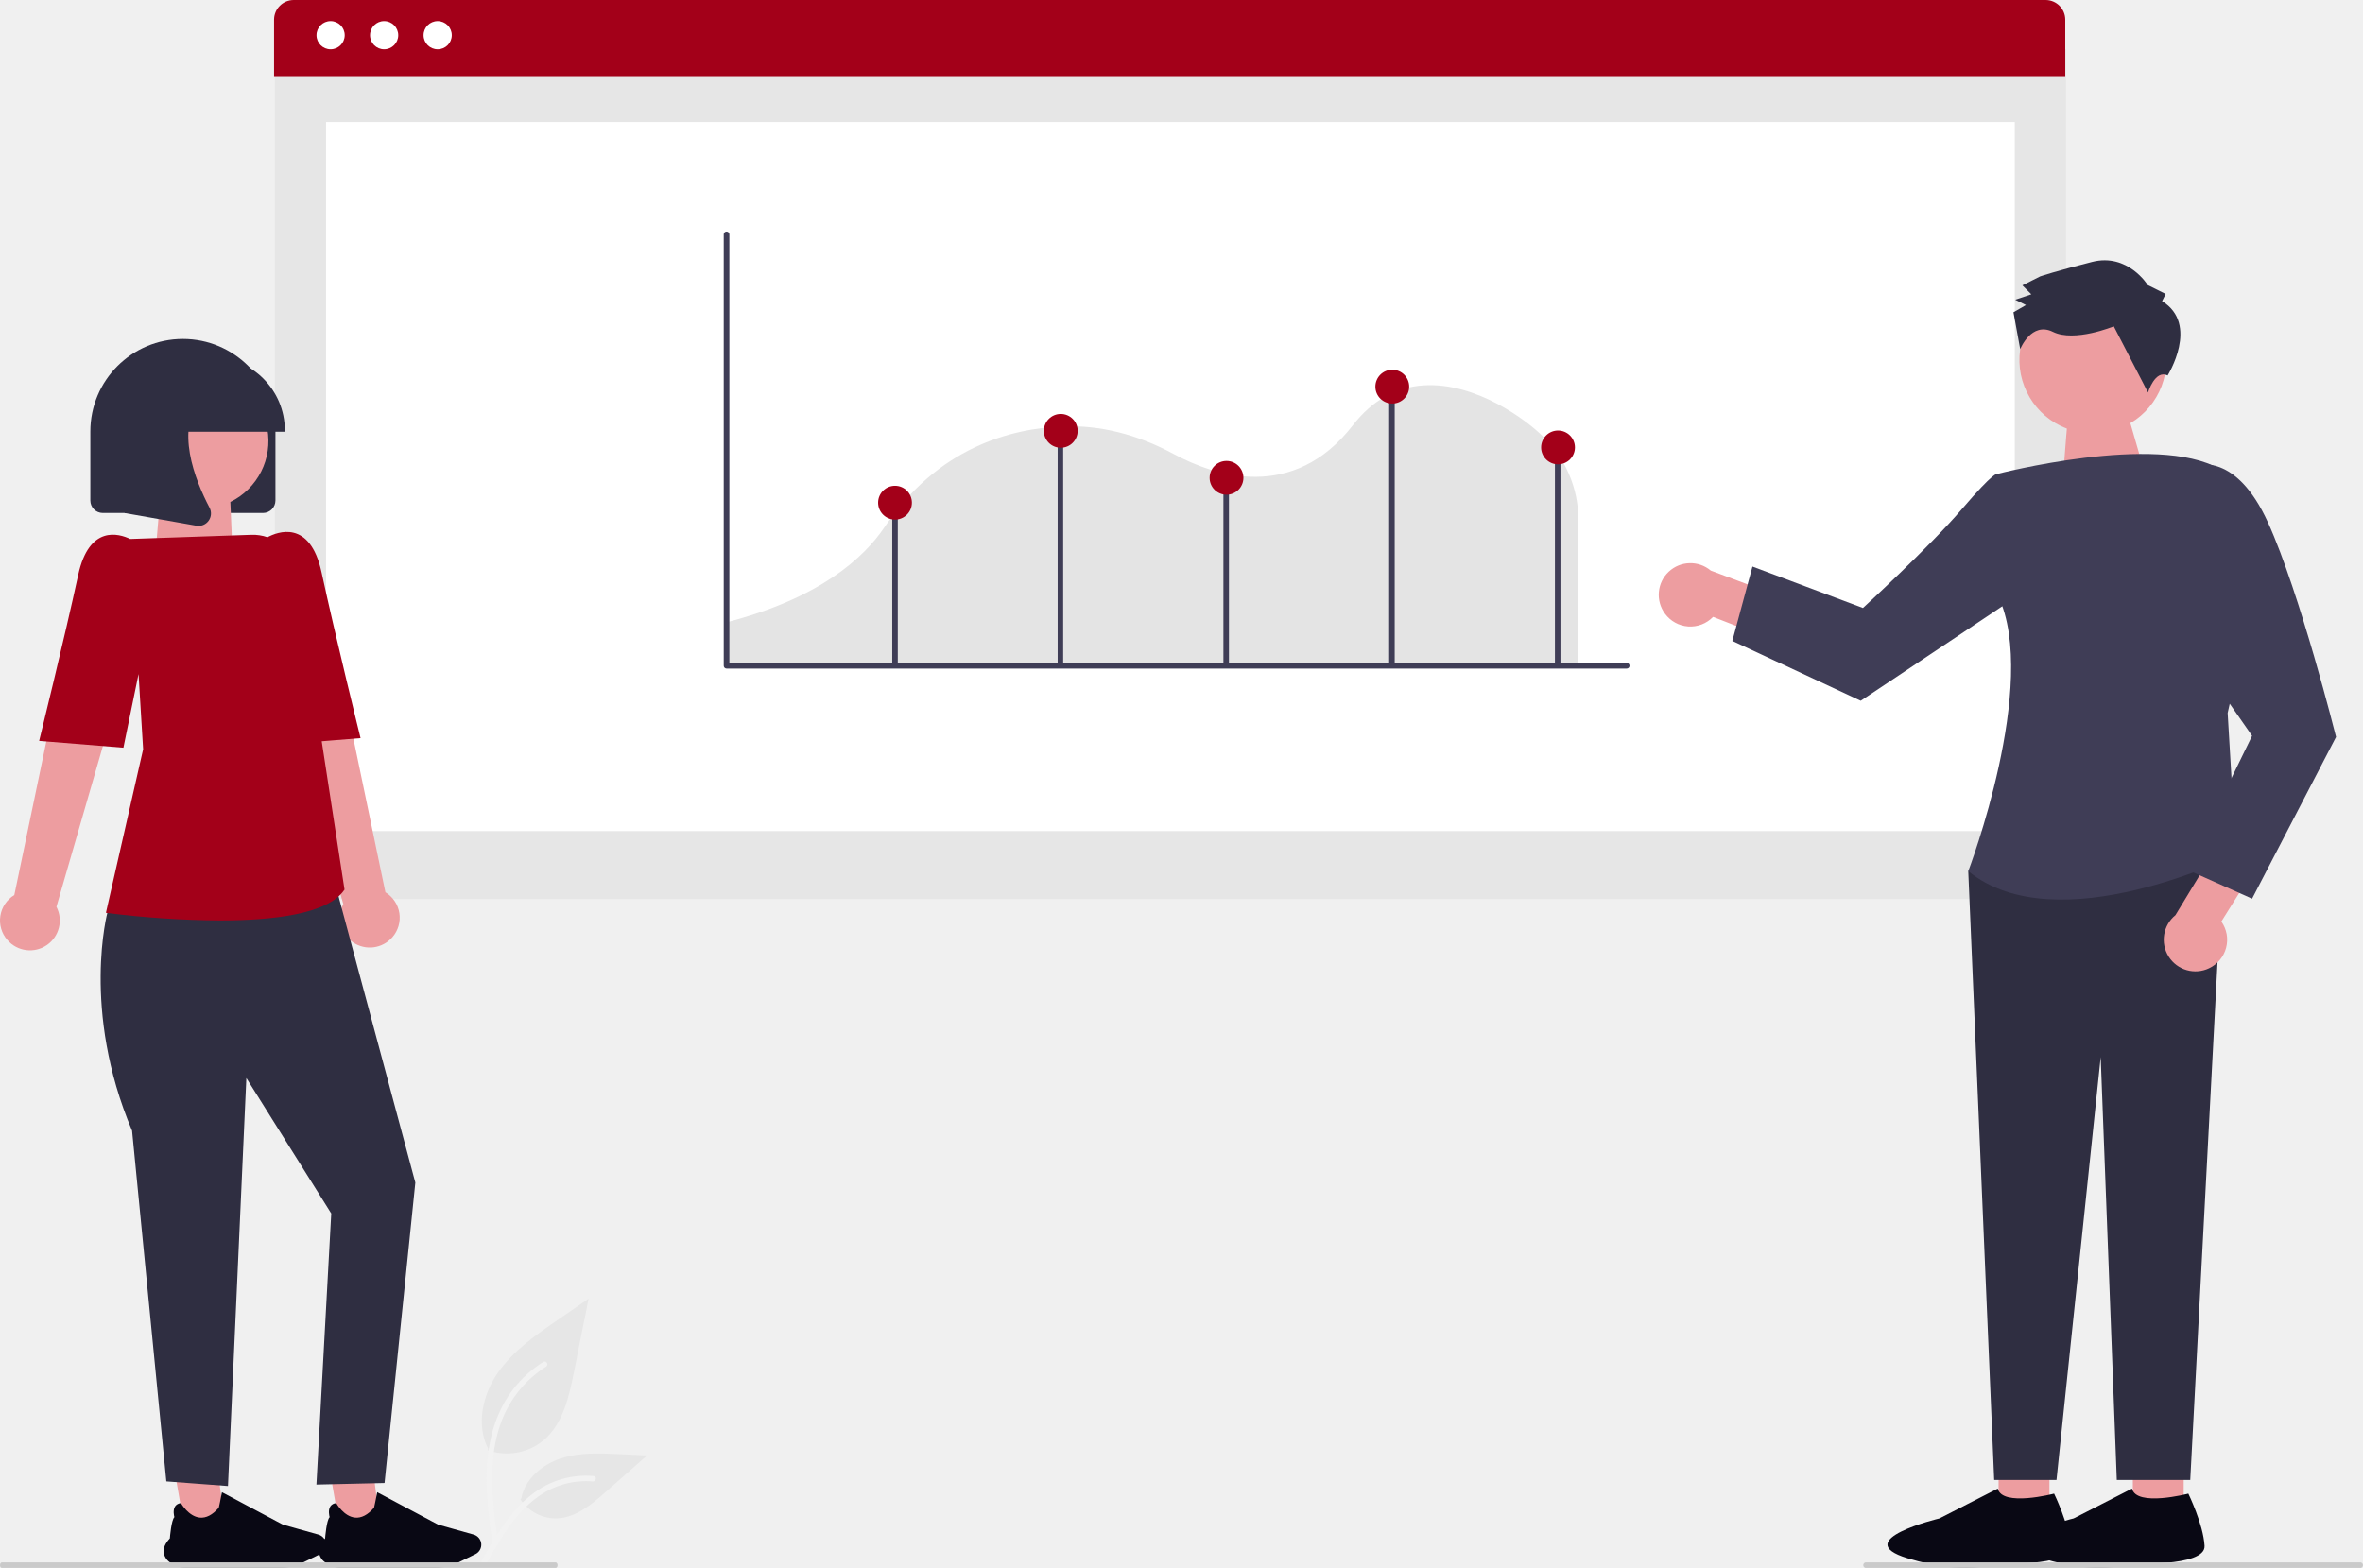
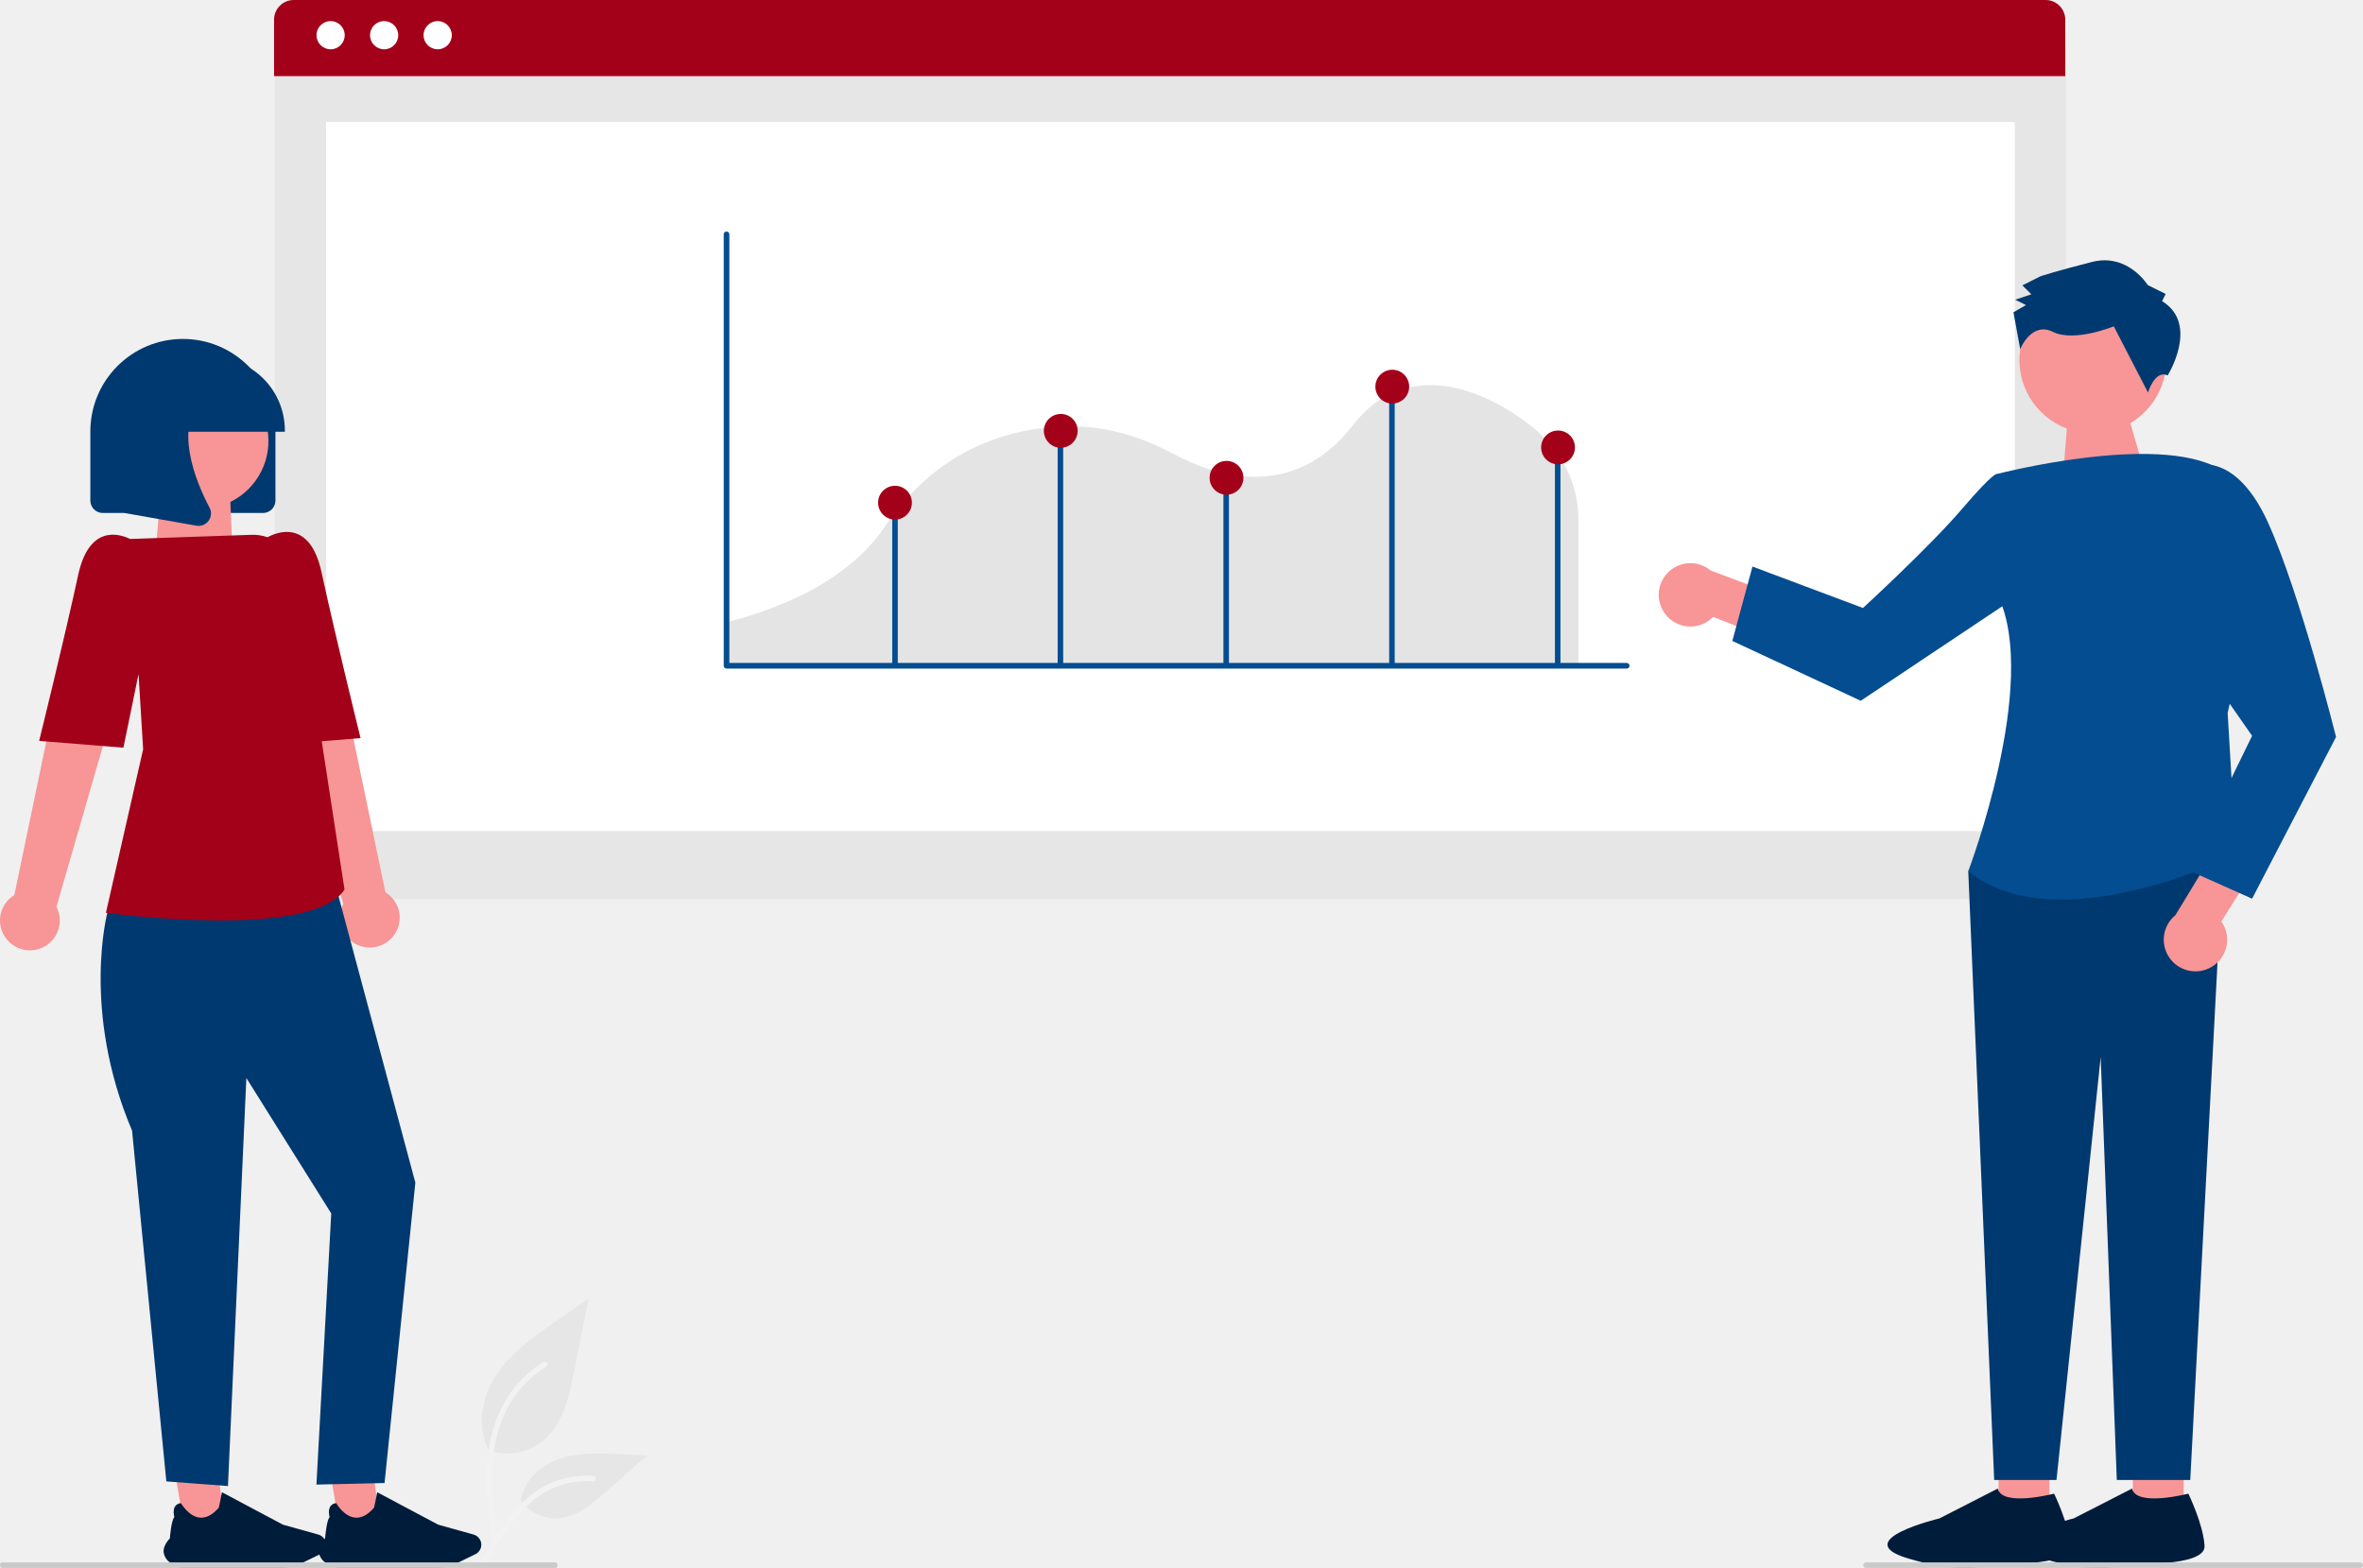
<svg xmlns="http://www.w3.org/2000/svg" width="960" height="637.033" viewBox="0 0 960 637.033">
  <g transform="translate(-569.773 -257)">
-     <path d="M268.5,565.48l5.037,28.951,15.972-4.224L286.023,563Z" transform="translate(434.332 283.612)" fill="#ed9da0" />
-     <path d="M270.742,623.005a5.937,5.937,0,0,1-2.455-4.163c-.113-1.725.74-3.575,2.533-5.5.043-.554.6-7.416,1.84-8.645-.1-.367-.735-2.8.3-4.384a3,3,0,0,1,2.337-1.287l.046-.005.023.041c.03.053,3.048,5.362,7.589,5.828,2.6.267,5.209-1.089,7.746-4.033.091-.217.808-3.8,1.271-6.178l.019-.1,24.739,13.166,14.461,4.052a4.281,4.281,0,0,1,.7,7.949l-7.009,3.412a21.7,21.7,0,0,1-9.444,2.178H277.418a10.534,10.534,0,0,1-6.674-2.34Z" transform="translate(431.03 268.691)" fill="#090814" />
-     <path d="M268.5,565.48l5.037,28.951,15.972-4.224L286.023,563Z" transform="translate(371.259 283.612)" fill="#ed9da0" />
-     <path d="M270.742,623.005a5.937,5.937,0,0,1-2.455-4.163c-.113-1.725.74-3.575,2.533-5.5.043-.554.6-7.416,1.84-8.645-.1-.367-.735-2.8.3-4.384a3,3,0,0,1,2.337-1.287l.046-.005.023.041c.03.053,3.048,5.362,7.589,5.828,2.6.267,5.209-1.089,7.746-4.033.091-.217.808-3.8,1.271-6.178l.019-.1,24.739,13.166,14.461,4.052a4.281,4.281,0,0,1,.7,7.949l-7.009,3.412a21.7,21.7,0,0,1-9.444,2.178H277.418a10.534,10.534,0,0,1-6.674-2.34Z" transform="translate(367.956 268.691)" fill="#090814" />
-     <path d="M420.462,535.591H399.8V515.575h20.669Z" transform="translate(1036.461 331.039)" fill="#ed9da0" />
-     <path d="M325.464,792.282l-23.709,12.129s-37.1,8.844-12.945,16.194,35.03,2.125,35.03,2.125,31.6,1.643,31.089-7.173-6.589-21.212-6.589-21.212S327.194,799.871,325.464,792.282Z" transform="translate(1110.473 69.503)" fill="#090814" />
-     <path d="M420.462,535.591H399.8V515.575h20.669Z" transform="translate(981.924 331.039)" fill="#ed9da0" />
-     <path d="M325.464,792.282l-23.709,12.129s-37.1,8.844-12.945,16.194,35.03,2.125,35.03,2.125,31.6,1.643,31.089-7.173-6.589-21.212-6.589-21.212S327.194,799.871,325.464,792.282Z" transform="translate(1055.938 69.503)" fill="#090814" />
+     <path d="M268.5,565.48l5.037,28.951,15.972-4.224L286.023,563Z" transform="translate(434.332 283.612)" fill="#f89596" />
+     <path d="M270.742,623.005a5.937,5.937,0,0,1-2.455-4.163c-.113-1.725.74-3.575,2.533-5.5.043-.554.6-7.416,1.84-8.645-.1-.367-.735-2.8.3-4.384a3,3,0,0,1,2.337-1.287l.046-.005.023.041c.03.053,3.048,5.362,7.589,5.828,2.6.267,5.209-1.089,7.746-4.033.091-.217.808-3.8,1.271-6.178l.019-.1,24.739,13.166,14.461,4.052a4.281,4.281,0,0,1,.7,7.949l-7.009,3.412a21.7,21.7,0,0,1-9.444,2.178H277.418a10.534,10.534,0,0,1-6.674-2.34Z" transform="translate(431.03 268.691)" fill="#001c3b" />
+     <path d="M268.5,565.48l5.037,28.951,15.972-4.224L286.023,563Z" transform="translate(371.259 283.612)" fill="#f89596" />
+     <path d="M270.742,623.005a5.937,5.937,0,0,1-2.455-4.163c-.113-1.725.74-3.575,2.533-5.5.043-.554.6-7.416,1.84-8.645-.1-.367-.735-2.8.3-4.384a3,3,0,0,1,2.337-1.287l.046-.005.023.041c.03.053,3.048,5.362,7.589,5.828,2.6.267,5.209-1.089,7.746-4.033.091-.217.808-3.8,1.271-6.178l.019-.1,24.739,13.166,14.461,4.052a4.281,4.281,0,0,1,.7,7.949l-7.009,3.412a21.7,21.7,0,0,1-9.444,2.178H277.418a10.534,10.534,0,0,1-6.674-2.34Z" transform="translate(367.956 268.691)" fill="#001c3b" />
+     <path d="M420.462,535.591H399.8V515.575h20.669Z" transform="translate(1036.461 331.039)" fill="#f89596" />
+     <path d="M325.464,792.282l-23.709,12.129s-37.1,8.844-12.945,16.194,35.03,2.125,35.03,2.125,31.6,1.643,31.089-7.173-6.589-21.212-6.589-21.212S327.194,799.871,325.464,792.282Z" transform="translate(1110.473 69.503)" fill="#001c3b" />
+     <path d="M420.462,535.591H399.8V515.575h20.669Z" transform="translate(981.924 331.039)" fill="#f89596" />
+     <path d="M325.464,792.282l-23.709,12.129s-37.1,8.844-12.945,16.194,35.03,2.125,35.03,2.125,31.6,1.643,31.089-7.173-6.589-21.212-6.589-21.212S327.194,799.871,325.464,792.282Z" transform="translate(1055.938 69.503)" fill="#001c3b" />
    <path d="M173.288,682.2a23.367,23.367,0,0,0,22.564-3.974c7.9-6.634,10.381-17.559,12.4-27.677l5.963-29.93-12.485,8.6c-8.979,6.182-18.159,12.563-24.375,21.517s-8.928,21.178-3.935,30.867" transform="translate(594.68 164.005)" fill="#e6e6e6" />
    <path d="M175.286,721.444C173.714,710,172.1,698.4,173.2,686.829c.979-10.276,4.114-20.311,10.5-28.543a47.484,47.484,0,0,1,12.183-11.04c1.218-.769,2.339,1.161,1.126,1.927a45.141,45.141,0,0,0-17.856,21.544c-3.888,9.887-4.512,20.666-3.842,31.169.4,6.352,1.265,12.662,2.129,18.964a1.156,1.156,0,0,1-.78,1.373,1.123,1.123,0,0,1-1.373-.78Z" transform="translate(594.61 163.078)" fill="#f2f2f2" />
    <path d="M187.1,704.432a17.2,17.2,0,0,0,14.988,7.738c7.589-.36,13.913-5.654,19.606-10.682l16.841-14.869-11.145-.534c-8.015-.384-16.237-.744-23.872,1.731s-14.675,8.421-16.071,16.323" transform="translate(594.11 161.721)" fill="#e6e6e6" />
    <path d="M170.766,729.71c7.565-13.386,16.339-28.262,32.019-33.017a35.735,35.735,0,0,1,13.467-1.39c1.43.124,1.073,2.327-.354,2.2a33.2,33.2,0,0,0-21.492,5.686c-6.06,4.125-10.779,9.86-14.772,15.94-2.446,3.725-4.637,7.608-6.829,11.486C172.106,731.858,170.058,730.963,170.766,729.71Z" transform="translate(594.688 161.393)" fill="#f2f2f2" />
    <path d="M0,0H727.7a0,0,0,0,1,0,0V337.3a8,8,0,0,1-8,8H8a8,8,0,0,1-8-8V0A0,0,0,0,1,0,0Z" transform="translate(681.424 276.95)" fill="#e6e6e6" />
    <rect width="686.08" height="288.098" transform="translate(702.233 306.561)" fill="#fff" />
    <path d="M8,0H719.7a8,8,0,0,1,8,8V30.915a0,0,0,0,1,0,0H0a0,0,0,0,1,0,0V8A8,8,0,0,1,8,0Z" transform="translate(681.115 257)" fill="#a30019" />
    <circle cx="5.73" cy="5.73" r="5.73" transform="translate(698.358 265.57)" fill="#fff" />
    <circle cx="5.73" cy="5.73" r="5.73" transform="translate(720.105 265.57)" fill="#fff" />
    <circle cx="5.73" cy="5.73" r="5.73" transform="translate(741.855 265.57)" fill="#fff" />
    <path d="M472.167,419.4H818.92V359.967a47.059,47.059,0,0,0-14.434-33.52l-.094-.092c-6.193-6.214-26.891-21.985-48.306-20.648-11.312.7-21,6.156-28.785,16.2-24.242,31.288-56.086,20.727-72.91,11.647-14.827-8-29.969-11.761-45.009-11.163-21.063.824-50.71,8.583-72.331,40.873-8.258,12.323-26.217,29.05-64.883,38.881Z" transform="translate(392.105 107.852)" fill="#e4e4e4" style="isolation:isolate" />
-     <path d="M838.591,427.586h-365.7a1.145,1.145,0,0,1-1.144-1.144V251.16a1.144,1.144,0,1,1,2.289,0V425.3h364.56a1.144,1.144,0,0,1,0,2.289Z" transform="translate(392.053 101.047)" fill="#3f3d56" />
-     <rect width="2.245" height="65.794" transform="translate(932.259 461.229)" fill="#3f3d56" />
-     <rect width="2.245" height="96.523" transform="translate(999.46 430.5)" fill="#3f3d56" />
-     <rect width="2.245" height="76.32" transform="translate(1066.801 450.703)" fill="#3f3d56" />
-     <rect width="2.245" height="113.358" transform="translate(1134.143 413.665)" fill="#3f3d56" />
-     <rect width="2.245" height="87.544" transform="translate(1201.484 439.479)" fill="#3f3d56" />
+     <path d="M838.591,427.586h-365.7a1.145,1.145,0,0,1-1.144-1.144V251.16a1.144,1.144,0,1,1,2.289,0V425.3h364.56a1.144,1.144,0,0,1,0,2.289Z" transform="translate(392.053 101.047)" fill="#034d90" />
+     <rect width="2.245" height="65.794" transform="translate(932.259 461.229)" fill="#034d90" />
+     <rect width="2.245" height="96.523" transform="translate(999.46 430.5)" fill="#034d90" />
+     <rect width="2.245" height="76.32" transform="translate(1066.801 450.703)" fill="#034d90" />
+     <rect width="2.245" height="113.358" transform="translate(1134.143 413.665)" fill="#034d90" />
+     <rect width="2.245" height="87.544" transform="translate(1201.484 439.479)" fill="#034d90" />
    <circle cx="6.867" cy="6.867" r="6.867" transform="translate(993.855 425.181)" fill="#a30019" />
    <circle cx="6.867" cy="6.867" r="6.867" transform="translate(1128.537 407.224)" fill="#a30019" />
    <circle cx="6.867" cy="6.867" r="6.867" transform="translate(1061.196 444.261)" fill="#a30019" />
    <circle cx="6.867" cy="6.867" r="6.867" transform="translate(926.514 454.362)" fill="#a30019" />
    <circle cx="6.867" cy="6.867" r="6.867" transform="translate(1195.879 431.915)" fill="#a30019" />
-     <path d="M357.2,519.2a12.057,12.057,0,0,0-2.82-18.272L331.989,393.422l-24.4,9.612L337.275,505.69A12.122,12.122,0,0,0,357.2,519.2Z" transform="translate(371.969 118.594)" fill="#ed9da0" />
-     <path d="M259.18,487.808l-10.142,10.3s-10.874,39.847,9.934,88.991l13.917,142.483,25.04,1.885L305.4,565.7l34.49,55.024-6.024,110.154,27.679-.636,12.509-122.058-34.164-127.37Z" transform="translate(364.457 129.286)" fill="#2f2e41" />
-     <path d="M212.77,520.2a12.057,12.057,0,0,1,2.82-18.272l22.393-107.509,24.4,9.612L232.7,506.69A12.122,12.122,0,0,1,212.77,520.2Z" transform="translate(360 118.716)" fill="#ed9da0" />
-     <path d="M312.625,356.377h-65.1a5.056,5.056,0,0,1-5.051-5.051V323.267a37.6,37.6,0,1,1,75.2,0v28.059a5.056,5.056,0,0,1-5.051,5.051Z" transform="translate(364.002 109.042)" fill="#2f2e41" />
-     <path d="M19.25,57.787a29.866,29.866,0,1,1,25.827-2.213l5.576,19.293L17.664,78.346Z" transform="translate(1390.181 373.345)" fill="#ed9da0" />
-     <path d="M11.245,49.787a27.563,27.563,0,1,1,28.417,2.558l.8,18.917-31.317,3Z" transform="translate(623.699 408.592)" fill="#ed9da0" />
-     <path d="M324.5,324.972H284.7l-.408-5.715-2.041,5.715h-6.129l-.809-11.327-4.045,11.327H259.4v-.561a29.776,29.776,0,0,1,29.742-29.742h5.612A29.776,29.776,0,0,1,324.5,324.411Z" transform="translate(360.998 107.442)" fill="#2f2e41" />
-     <path d="M284.923,359.156a5.16,5.16,0,0,1-.894-.079l-29.147-5.143V305.763h32.085l-.794.926c-11.052,12.89-2.726,33.79,3.221,45.1a4.976,4.976,0,0,1-.4,5.283,5.03,5.03,0,0,1-4.076,2.083Z" transform="translate(365.519 111.501)" fill="#2f2e41" />
-     <path d="M811.811,392.554a12.791,12.791,0,0,0,19.567,1.341l27.227,10.632,10.5-14.97-38.66-14.475a12.86,12.86,0,0,0-18.63,17.471Z" transform="translate(434.351 113.736)" fill="#ed9da0" />
-     <path d="M824.077,304.925l-35.848,11.694,10.537,247.36h25.311l17.952-171.837,6.548,171.837h29.841l13.646-259.053Z" transform="translate(581.173 294.309)" fill="#2f2e41" />
-     <path d="M933.889,338.682s64.882-16.872,90.441-2.064,11.8,61.3,11.8,61.3l-8.519,37.853,3.412,57.525s-72.749,36.209-108.789,6.738c0,0,28.967-76.084,12.176-111.7Z" transform="translate(447.173 110.899)" fill="#3f3d56" />
-     <path d="M960.272,349,944.338,337.8s-.941-1.3-14.22,14.219S889.9,392.23,889.9,392.23L845.01,375.395l-8.179,30.219,52.176,24.315L962.876,380.6Z" transform="translate(436.724 111.784)" fill="#3f3d56" />
-     <path d="M1021.182,508.2a12.791,12.791,0,0,0,4.963-18.975l15.518-24.769-12.752-13.1-21.424,35.287a12.86,12.86,0,0,0,13.695,21.559Z" transform="translate(446.078 142.175)" fill="#ed9da0" />
-     <path d="M1001.807,335.636l14.35-15.606s15.989-5.568,29.053,23.2,27.654,87.135,27.654,87.135l-34.114,65.711-26.493-11.838,26.493-54.337-28.035-40.239Z" transform="translate(445.962 126.053)" fill="#3f3d56" />
-     <path d="M998.972,271.38l1.448-2.914-7.285-3.62s-8.037-13.077-22.579-9.4-21.086,5.874-21.086,5.874l-7.267,3.656,3.647,3.629-6.543,2.2,4.371,2.172-5.086,2.923,2.738,14.986s4.547-11.366,13.289-7.023,24.733-2.245,24.733-2.245L993.245,308.5s2.866-9.425,7.976-6.912C1001.221,301.59,1014.275,280.8,998.972,271.38Z" transform="translate(449.175 107.964)" fill="#2f2e41" />
+     <path d="M357.2,519.2a12.057,12.057,0,0,0-2.82-18.272L331.989,393.422l-24.4,9.612L337.275,505.69A12.122,12.122,0,0,0,357.2,519.2Z" transform="translate(371.969 118.594)" fill="#f89596" />
+     <path d="M259.18,487.808l-10.142,10.3s-10.874,39.847,9.934,88.991l13.917,142.483,25.04,1.885L305.4,565.7l34.49,55.024-6.024,110.154,27.679-.636,12.509-122.058-34.164-127.37Z" transform="translate(364.457 129.286)" fill="#00396f" />
+     <path d="M212.77,520.2a12.057,12.057,0,0,1,2.82-18.272l22.393-107.509,24.4,9.612L232.7,506.69A12.122,12.122,0,0,1,212.77,520.2Z" transform="translate(360 118.716)" fill="#f89596" />
+     <path d="M312.625,356.377h-65.1a5.056,5.056,0,0,1-5.051-5.051V323.267a37.6,37.6,0,1,1,75.2,0v28.059a5.056,5.056,0,0,1-5.051,5.051Z" transform="translate(364.002 109.042)" fill="#00396f" />
+     <path d="M19.25,57.787a29.866,29.866,0,1,1,25.827-2.213l5.576,19.293L17.664,78.346Z" transform="translate(1390.181 373.345)" fill="#f89596" />
+     <path d="M11.245,49.787a27.563,27.563,0,1,1,28.417,2.558l.8,18.917-31.317,3Z" transform="translate(623.699 408.592)" fill="#f89596" />
+     <path d="M324.5,324.972H284.7l-.408-5.715-2.041,5.715h-6.129l-.809-11.327-4.045,11.327H259.4v-.561a29.776,29.776,0,0,1,29.742-29.742h5.612A29.776,29.776,0,0,1,324.5,324.411Z" transform="translate(360.998 107.442)" fill="#00396f" />
+     <path d="M284.923,359.156a5.16,5.16,0,0,1-.894-.079l-29.147-5.143V305.763h32.085l-.794.926c-11.052,12.89-2.726,33.79,3.221,45.1a4.976,4.976,0,0,1-.4,5.283,5.03,5.03,0,0,1-4.076,2.083Z" transform="translate(365.519 111.501)" fill="#00396f" />
+     <path d="M811.811,392.554a12.791,12.791,0,0,0,19.567,1.341l27.227,10.632,10.5-14.97-38.66-14.475a12.86,12.86,0,0,0-18.63,17.471Z" transform="translate(434.351 113.736)" fill="#f89596" />
+     <path d="M824.077,304.925l-35.848,11.694,10.537,247.36h25.311l17.952-171.837,6.548,171.837h29.841l13.646-259.053Z" transform="translate(581.173 294.309)" fill="#00396f" />
+     <path d="M933.889,338.682s64.882-16.872,90.441-2.064,11.8,61.3,11.8,61.3l-8.519,37.853,3.412,57.525s-72.749,36.209-108.789,6.738c0,0,28.967-76.084,12.176-111.7Z" transform="translate(447.173 110.899)" fill="#034d90" />
+     <path d="M960.272,349,944.338,337.8s-.941-1.3-14.22,14.219S889.9,392.23,889.9,392.23L845.01,375.395l-8.179,30.219,52.176,24.315L962.876,380.6Z" transform="translate(436.724 111.784)" fill="#034d90" />
+     <path d="M1021.182,508.2a12.791,12.791,0,0,0,4.963-18.975l15.518-24.769-12.752-13.1-21.424,35.287a12.86,12.86,0,0,0,13.695,21.559Z" transform="translate(446.078 142.175)" fill="#f89596" />
+     <path d="M1001.807,335.636l14.35-15.606s15.989-5.568,29.053,23.2,27.654,87.135,27.654,87.135l-34.114,65.711-26.493-11.838,26.493-54.337-28.035-40.239Z" transform="translate(445.962 126.053)" fill="#034d90" />
+     <path d="M998.972,271.38l1.448-2.914-7.285-3.62s-8.037-13.077-22.579-9.4-21.086,5.874-21.086,5.874l-7.267,3.656,3.647,3.629-6.543,2.2,4.371,2.172-5.086,2.923,2.738,14.986s4.547-11.366,13.289-7.023,24.733-2.245,24.733-2.245L993.245,308.5s2.866-9.425,7.976-6.912C1001.221,301.59,1014.275,280.8,998.972,271.38Z" transform="translate(449.175 107.964)" fill="#00396f" />
    <path d="M359.761,734.038H134.753c-.416,0-.753-.5-.753-1.122s.337-1.122.753-1.122H359.761c.416,0,.753.5.753,1.122S360.177,734.038,359.761,734.038Z" transform="translate(435.773 159.995)" fill="#cacaca" />
    <path d="M1037.147,734.038H835.879a1.156,1.156,0,0,1,0-2.245h201.268a1.156,1.156,0,0,1,0,2.245Z" transform="translate(491.747 159.995)" fill="#cacaca" />
    <path d="M27.738,154.835l-.61-.083,15.115-66.43L40.382,57.729,34.232,87.665,0,84.892S10.293,43.246,15.834,17.6C20.275-2.968,32.405.645,37.042,2.889l0-.031L86.187,1.17a18.032,18.032,0,0,1,6.58.986c3.88-2.1,17.263-7.515,21.979,14.315,5.54,25.654,15.832,67.3,15.832,67.3L114.8,85.045l9.265,60.258-.119.187c-6.688,9.8-29.042,12.36-50.534,12.36A389.64,389.64,0,0,1,27.738,154.835Z" transform="translate(585.677 473.114)" fill="#a30019" />
  </g>
</svg>
